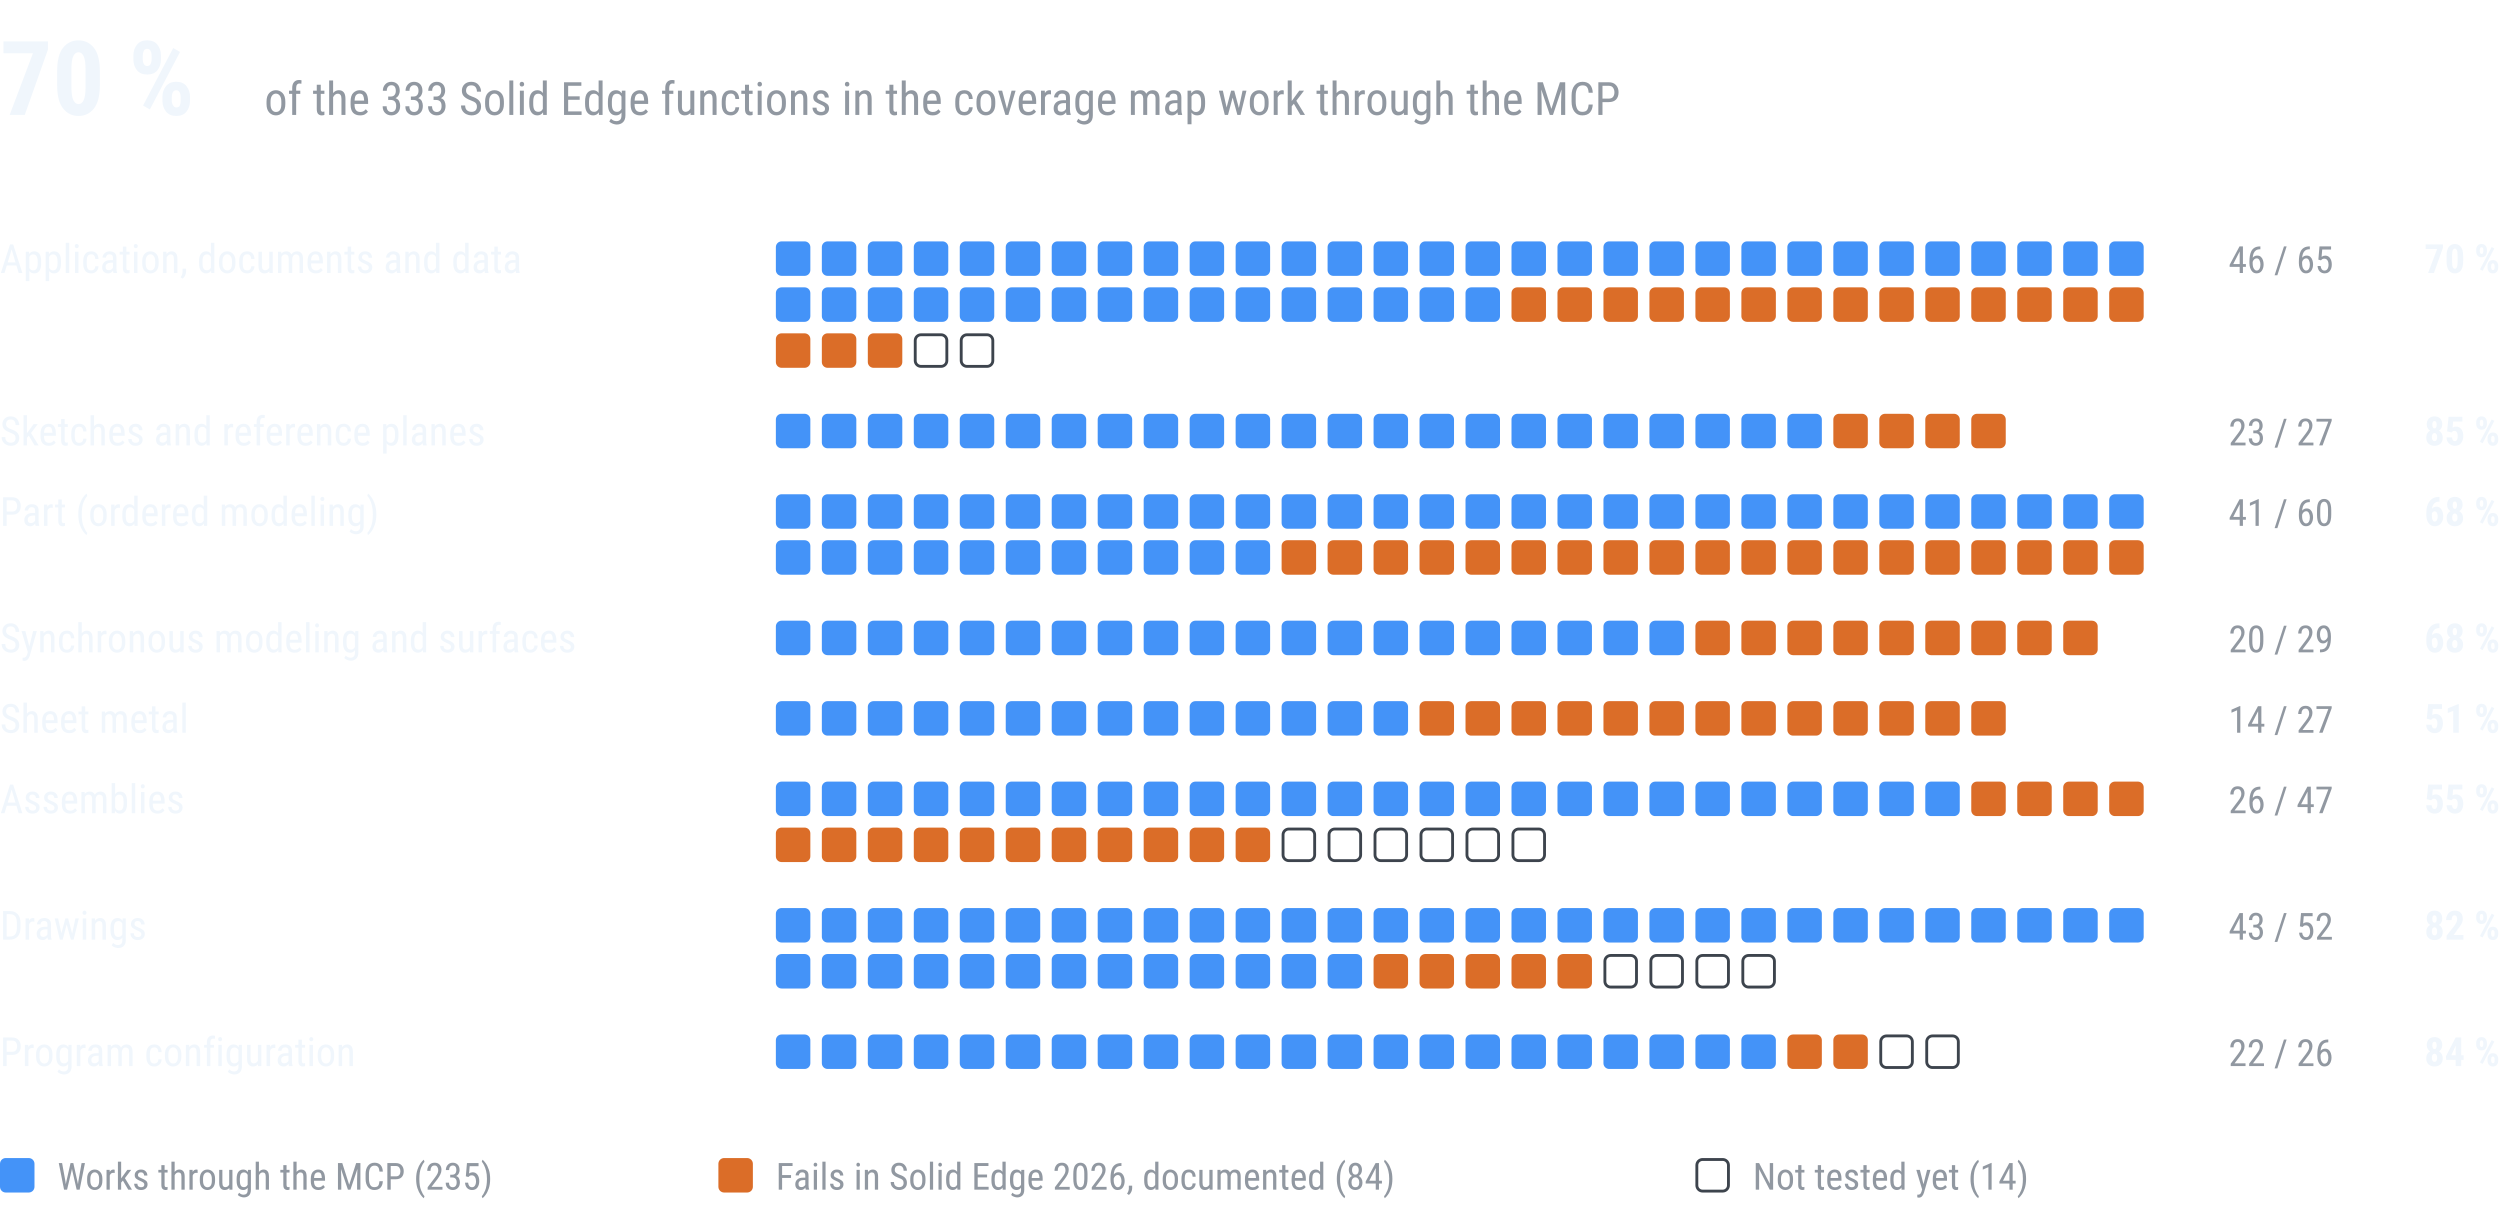
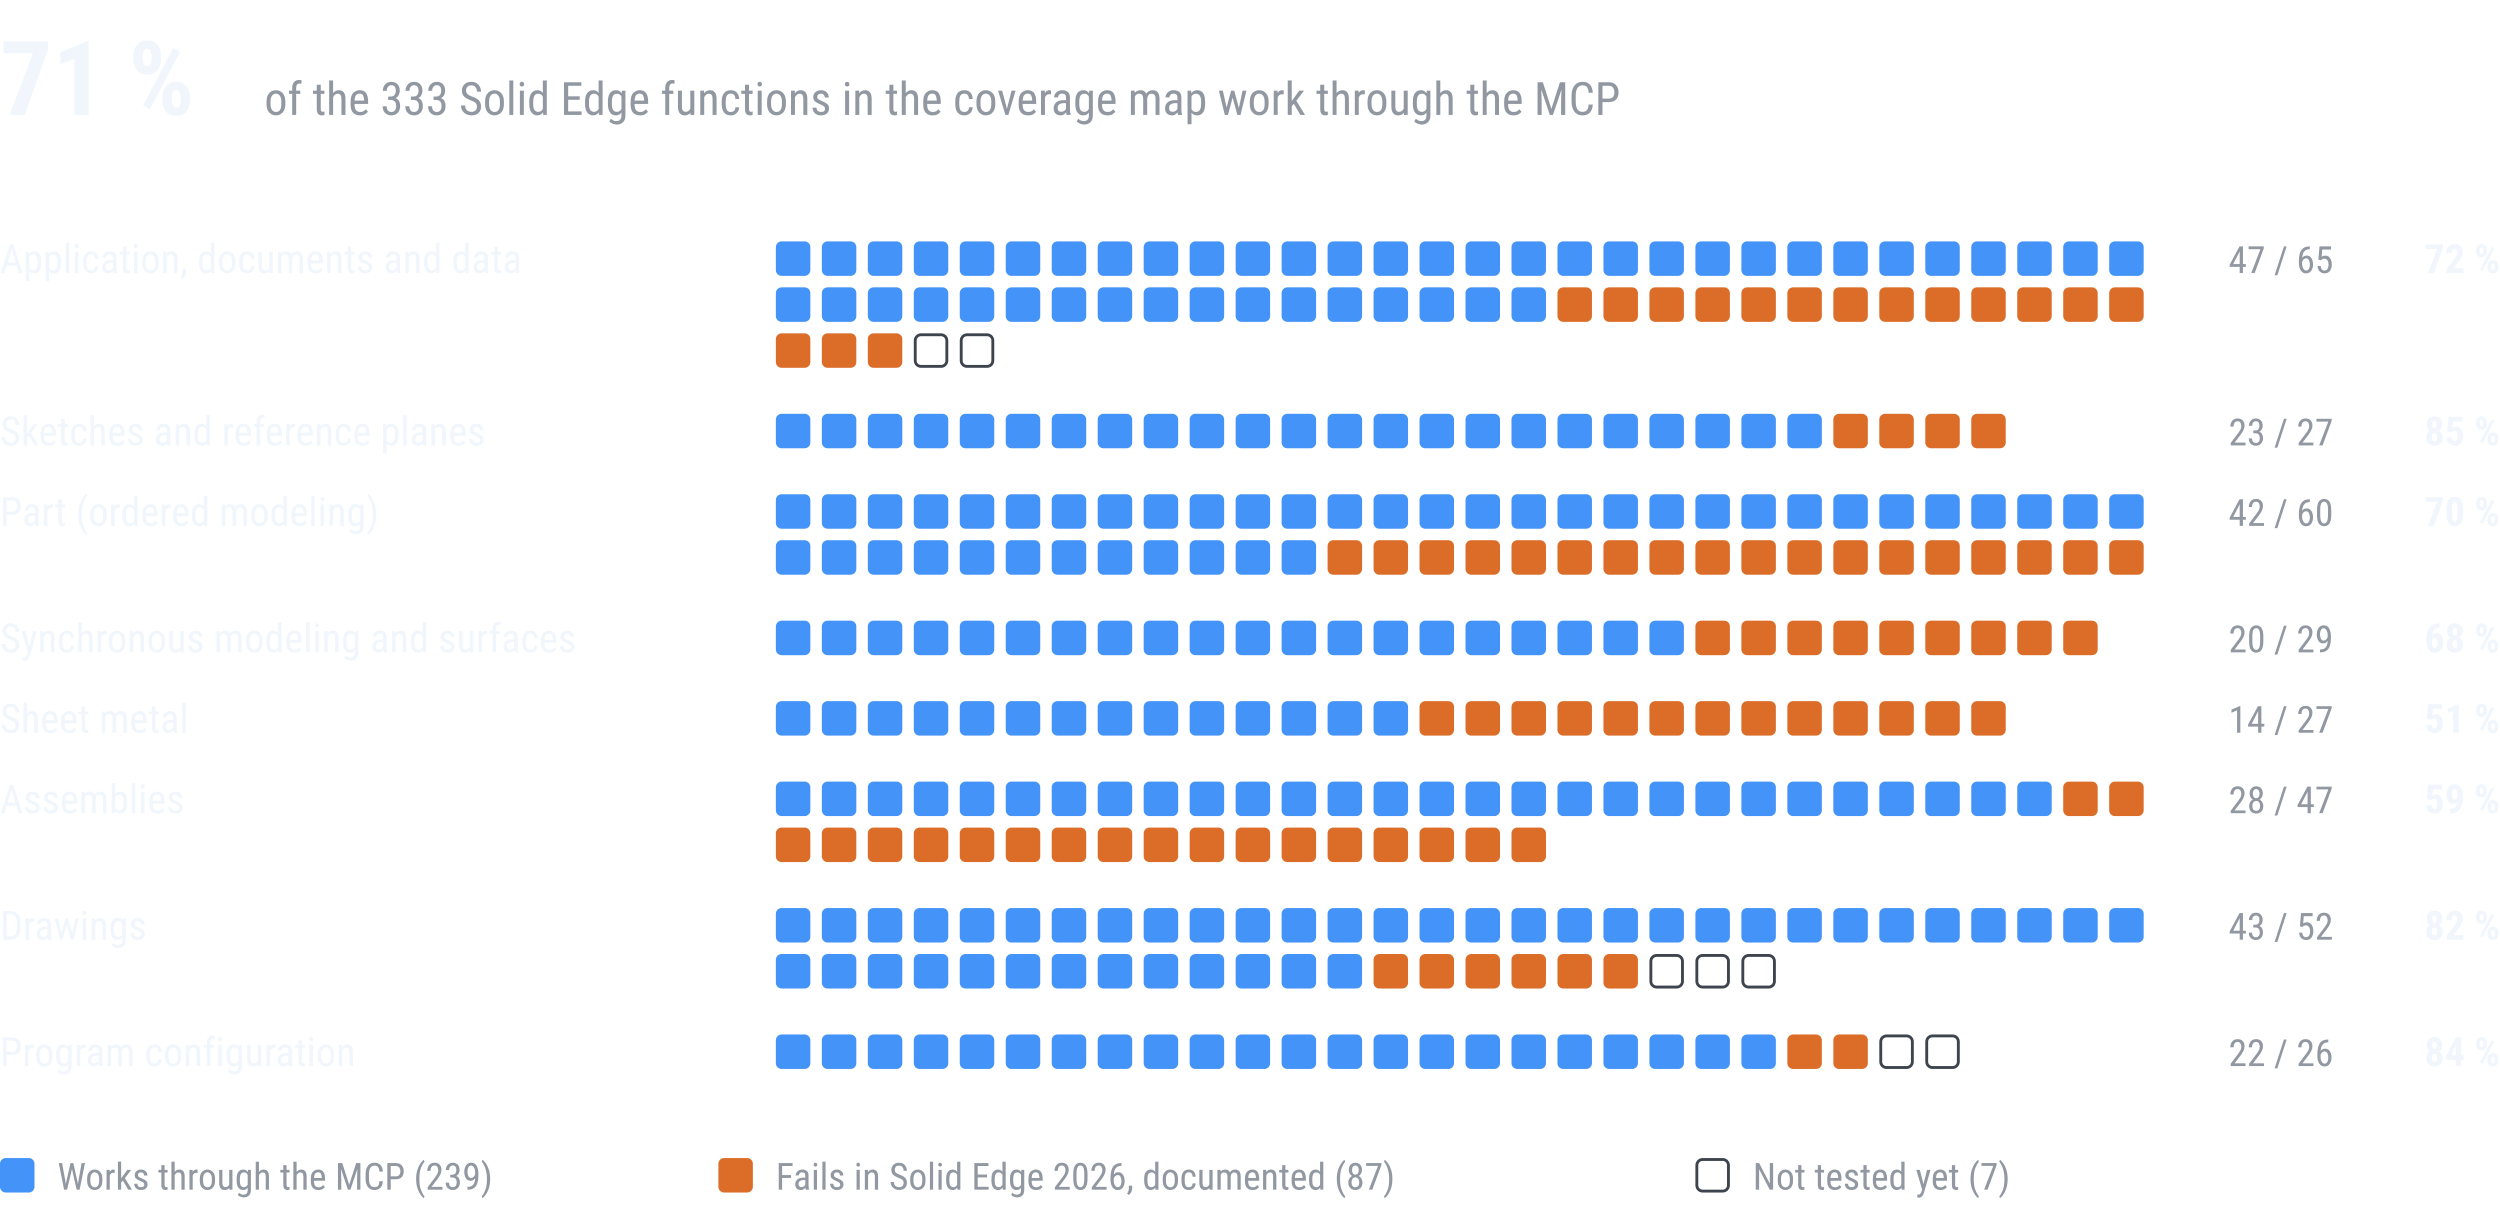
<svg xmlns="http://www.w3.org/2000/svg" width="870" height="426" viewBox="0 0 870 426" role="img" aria-labelledby="title desc">
  <g font-family="Bahnschrift, 'DIN Alternate', 'DIN 1451', D-DIN, Barlow, 'Roboto Condensed', 'Arial Narrow', sans-serif">
-     <text x="0" y="40" font-size="36" font-weight="600" fill="#f0f6fc">70 %</text>
+     <text x="0" y="40" font-size="36" font-weight="600" fill="#f0f6fc">71 %</text>
    <text x="92" y="40" font-size="16" fill="#9198a1">of the 333 Solid Edge functions in the coverage map work through the MCP</text>
    <text x="0" y="95" font-size="14" fill="#f0f6fc">Application, documents and data</text>
    <rect x="270" y="84" width="12" height="12" rx="2" fill="#4493f8" />
    <rect x="286" y="84" width="12" height="12" rx="2" fill="#4493f8" />
    <rect x="302" y="84" width="12" height="12" rx="2" fill="#4493f8" />
    <rect x="318" y="84" width="12" height="12" rx="2" fill="#4493f8" />
    <rect x="334" y="84" width="12" height="12" rx="2" fill="#4493f8" />
    <rect x="350" y="84" width="12" height="12" rx="2" fill="#4493f8" />
    <rect x="366" y="84" width="12" height="12" rx="2" fill="#4493f8" />
    <rect x="382" y="84" width="12" height="12" rx="2" fill="#4493f8" />
    <rect x="398" y="84" width="12" height="12" rx="2" fill="#4493f8" />
    <rect x="414" y="84" width="12" height="12" rx="2" fill="#4493f8" />
    <rect x="430" y="84" width="12" height="12" rx="2" fill="#4493f8" />
    <rect x="446" y="84" width="12" height="12" rx="2" fill="#4493f8" />
    <rect x="462" y="84" width="12" height="12" rx="2" fill="#4493f8" />
    <rect x="478" y="84" width="12" height="12" rx="2" fill="#4493f8" />
    <rect x="494" y="84" width="12" height="12" rx="2" fill="#4493f8" />
    <rect x="510" y="84" width="12" height="12" rx="2" fill="#4493f8" />
    <rect x="526" y="84" width="12" height="12" rx="2" fill="#4493f8" />
    <rect x="542" y="84" width="12" height="12" rx="2" fill="#4493f8" />
    <rect x="558" y="84" width="12" height="12" rx="2" fill="#4493f8" />
    <rect x="574" y="84" width="12" height="12" rx="2" fill="#4493f8" />
    <rect x="590" y="84" width="12" height="12" rx="2" fill="#4493f8" />
    <rect x="606" y="84" width="12" height="12" rx="2" fill="#4493f8" />
    <rect x="622" y="84" width="12" height="12" rx="2" fill="#4493f8" />
    <rect x="638" y="84" width="12" height="12" rx="2" fill="#4493f8" />
    <rect x="654" y="84" width="12" height="12" rx="2" fill="#4493f8" />
    <rect x="670" y="84" width="12" height="12" rx="2" fill="#4493f8" />
    <rect x="686" y="84" width="12" height="12" rx="2" fill="#4493f8" />
    <rect x="702" y="84" width="12" height="12" rx="2" fill="#4493f8" />
    <rect x="718" y="84" width="12" height="12" rx="2" fill="#4493f8" />
    <rect x="734" y="84" width="12" height="12" rx="2" fill="#4493f8" />
    <rect x="270" y="100" width="12" height="12" rx="2" fill="#4493f8" />
    <rect x="286" y="100" width="12" height="12" rx="2" fill="#4493f8" />
    <rect x="302" y="100" width="12" height="12" rx="2" fill="#4493f8" />
    <rect x="318" y="100" width="12" height="12" rx="2" fill="#4493f8" />
    <rect x="334" y="100" width="12" height="12" rx="2" fill="#4493f8" />
    <rect x="350" y="100" width="12" height="12" rx="2" fill="#4493f8" />
    <rect x="366" y="100" width="12" height="12" rx="2" fill="#4493f8" />
    <rect x="382" y="100" width="12" height="12" rx="2" fill="#4493f8" />
    <rect x="398" y="100" width="12" height="12" rx="2" fill="#4493f8" />
    <rect x="414" y="100" width="12" height="12" rx="2" fill="#4493f8" />
    <rect x="430" y="100" width="12" height="12" rx="2" fill="#4493f8" />
    <rect x="446" y="100" width="12" height="12" rx="2" fill="#4493f8" />
    <rect x="462" y="100" width="12" height="12" rx="2" fill="#4493f8" />
    <rect x="478" y="100" width="12" height="12" rx="2" fill="#4493f8" />
    <rect x="494" y="100" width="12" height="12" rx="2" fill="#4493f8" />
    <rect x="510" y="100" width="12" height="12" rx="2" fill="#4493f8" />
-     <rect x="526" y="100" width="12" height="12" rx="2" fill="#db6d28" />
+     <rect x="526" y="100" width="12" height="12" rx="2" fill="#4493f8" />
    <rect x="542" y="100" width="12" height="12" rx="2" fill="#db6d28" />
    <rect x="558" y="100" width="12" height="12" rx="2" fill="#db6d28" />
    <rect x="574" y="100" width="12" height="12" rx="2" fill="#db6d28" />
    <rect x="590" y="100" width="12" height="12" rx="2" fill="#db6d28" />
    <rect x="606" y="100" width="12" height="12" rx="2" fill="#db6d28" />
    <rect x="622" y="100" width="12" height="12" rx="2" fill="#db6d28" />
    <rect x="638" y="100" width="12" height="12" rx="2" fill="#db6d28" />
    <rect x="654" y="100" width="12" height="12" rx="2" fill="#db6d28" />
    <rect x="670" y="100" width="12" height="12" rx="2" fill="#db6d28" />
    <rect x="686" y="100" width="12" height="12" rx="2" fill="#db6d28" />
    <rect x="702" y="100" width="12" height="12" rx="2" fill="#db6d28" />
    <rect x="718" y="100" width="12" height="12" rx="2" fill="#db6d28" />
    <rect x="734" y="100" width="12" height="12" rx="2" fill="#db6d28" />
    <rect x="270" y="116" width="12" height="12" rx="2" fill="#db6d28" />
    <rect x="286" y="116" width="12" height="12" rx="2" fill="#db6d28" />
    <rect x="302" y="116" width="12" height="12" rx="2" fill="#db6d28" />
    <rect x="318.5" y="116.5" width="11" height="11" rx="2" fill="none" stroke="#3d444d" />
    <rect x="334.5" y="116.5" width="11" height="11" rx="2" fill="none" stroke="#3d444d" />
-     <text x="812" y="95" font-size="13" text-anchor="end" fill="#9198a1">46 / 65</text>
-     <text x="870" y="95" font-size="14" font-weight="600" text-anchor="end" fill="#f0f6fc">70 %</text>
+     <text x="812" y="95" font-size="13" text-anchor="end" fill="#9198a1">47 / 65</text>
+     <text x="870" y="95" font-size="14" font-weight="600" text-anchor="end" fill="#f0f6fc">72 %</text>
    <text x="0" y="155" font-size="14" fill="#f0f6fc">Sketches and reference planes</text>
    <rect x="270" y="144" width="12" height="12" rx="2" fill="#4493f8" />
    <rect x="286" y="144" width="12" height="12" rx="2" fill="#4493f8" />
    <rect x="302" y="144" width="12" height="12" rx="2" fill="#4493f8" />
    <rect x="318" y="144" width="12" height="12" rx="2" fill="#4493f8" />
    <rect x="334" y="144" width="12" height="12" rx="2" fill="#4493f8" />
    <rect x="350" y="144" width="12" height="12" rx="2" fill="#4493f8" />
    <rect x="366" y="144" width="12" height="12" rx="2" fill="#4493f8" />
    <rect x="382" y="144" width="12" height="12" rx="2" fill="#4493f8" />
    <rect x="398" y="144" width="12" height="12" rx="2" fill="#4493f8" />
    <rect x="414" y="144" width="12" height="12" rx="2" fill="#4493f8" />
    <rect x="430" y="144" width="12" height="12" rx="2" fill="#4493f8" />
    <rect x="446" y="144" width="12" height="12" rx="2" fill="#4493f8" />
    <rect x="462" y="144" width="12" height="12" rx="2" fill="#4493f8" />
    <rect x="478" y="144" width="12" height="12" rx="2" fill="#4493f8" />
    <rect x="494" y="144" width="12" height="12" rx="2" fill="#4493f8" />
    <rect x="510" y="144" width="12" height="12" rx="2" fill="#4493f8" />
    <rect x="526" y="144" width="12" height="12" rx="2" fill="#4493f8" />
    <rect x="542" y="144" width="12" height="12" rx="2" fill="#4493f8" />
    <rect x="558" y="144" width="12" height="12" rx="2" fill="#4493f8" />
    <rect x="574" y="144" width="12" height="12" rx="2" fill="#4493f8" />
    <rect x="590" y="144" width="12" height="12" rx="2" fill="#4493f8" />
    <rect x="606" y="144" width="12" height="12" rx="2" fill="#4493f8" />
    <rect x="622" y="144" width="12" height="12" rx="2" fill="#4493f8" />
    <rect x="638" y="144" width="12" height="12" rx="2" fill="#db6d28" />
    <rect x="654" y="144" width="12" height="12" rx="2" fill="#db6d28" />
    <rect x="670" y="144" width="12" height="12" rx="2" fill="#db6d28" />
    <rect x="686" y="144" width="12" height="12" rx="2" fill="#db6d28" />
    <text x="812" y="155" font-size="13" text-anchor="end" fill="#9198a1">23 / 27</text>
    <text x="870" y="155" font-size="14" font-weight="600" text-anchor="end" fill="#f0f6fc">85 %</text>
    <text x="0" y="183" font-size="14" fill="#f0f6fc">Part (ordered modeling)</text>
    <rect x="270" y="172" width="12" height="12" rx="2" fill="#4493f8" />
    <rect x="286" y="172" width="12" height="12" rx="2" fill="#4493f8" />
    <rect x="302" y="172" width="12" height="12" rx="2" fill="#4493f8" />
    <rect x="318" y="172" width="12" height="12" rx="2" fill="#4493f8" />
    <rect x="334" y="172" width="12" height="12" rx="2" fill="#4493f8" />
    <rect x="350" y="172" width="12" height="12" rx="2" fill="#4493f8" />
    <rect x="366" y="172" width="12" height="12" rx="2" fill="#4493f8" />
    <rect x="382" y="172" width="12" height="12" rx="2" fill="#4493f8" />
    <rect x="398" y="172" width="12" height="12" rx="2" fill="#4493f8" />
    <rect x="414" y="172" width="12" height="12" rx="2" fill="#4493f8" />
    <rect x="430" y="172" width="12" height="12" rx="2" fill="#4493f8" />
    <rect x="446" y="172" width="12" height="12" rx="2" fill="#4493f8" />
    <rect x="462" y="172" width="12" height="12" rx="2" fill="#4493f8" />
    <rect x="478" y="172" width="12" height="12" rx="2" fill="#4493f8" />
    <rect x="494" y="172" width="12" height="12" rx="2" fill="#4493f8" />
    <rect x="510" y="172" width="12" height="12" rx="2" fill="#4493f8" />
    <rect x="526" y="172" width="12" height="12" rx="2" fill="#4493f8" />
    <rect x="542" y="172" width="12" height="12" rx="2" fill="#4493f8" />
    <rect x="558" y="172" width="12" height="12" rx="2" fill="#4493f8" />
    <rect x="574" y="172" width="12" height="12" rx="2" fill="#4493f8" />
    <rect x="590" y="172" width="12" height="12" rx="2" fill="#4493f8" />
    <rect x="606" y="172" width="12" height="12" rx="2" fill="#4493f8" />
    <rect x="622" y="172" width="12" height="12" rx="2" fill="#4493f8" />
    <rect x="638" y="172" width="12" height="12" rx="2" fill="#4493f8" />
    <rect x="654" y="172" width="12" height="12" rx="2" fill="#4493f8" />
    <rect x="670" y="172" width="12" height="12" rx="2" fill="#4493f8" />
    <rect x="686" y="172" width="12" height="12" rx="2" fill="#4493f8" />
    <rect x="702" y="172" width="12" height="12" rx="2" fill="#4493f8" />
    <rect x="718" y="172" width="12" height="12" rx="2" fill="#4493f8" />
    <rect x="734" y="172" width="12" height="12" rx="2" fill="#4493f8" />
    <rect x="270" y="188" width="12" height="12" rx="2" fill="#4493f8" />
    <rect x="286" y="188" width="12" height="12" rx="2" fill="#4493f8" />
    <rect x="302" y="188" width="12" height="12" rx="2" fill="#4493f8" />
    <rect x="318" y="188" width="12" height="12" rx="2" fill="#4493f8" />
    <rect x="334" y="188" width="12" height="12" rx="2" fill="#4493f8" />
    <rect x="350" y="188" width="12" height="12" rx="2" fill="#4493f8" />
    <rect x="366" y="188" width="12" height="12" rx="2" fill="#4493f8" />
    <rect x="382" y="188" width="12" height="12" rx="2" fill="#4493f8" />
    <rect x="398" y="188" width="12" height="12" rx="2" fill="#4493f8" />
    <rect x="414" y="188" width="12" height="12" rx="2" fill="#4493f8" />
    <rect x="430" y="188" width="12" height="12" rx="2" fill="#4493f8" />
-     <rect x="446" y="188" width="12" height="12" rx="2" fill="#db6d28" />
+     <rect x="446" y="188" width="12" height="12" rx="2" fill="#4493f8" />
    <rect x="462" y="188" width="12" height="12" rx="2" fill="#db6d28" />
    <rect x="478" y="188" width="12" height="12" rx="2" fill="#db6d28" />
    <rect x="494" y="188" width="12" height="12" rx="2" fill="#db6d28" />
    <rect x="510" y="188" width="12" height="12" rx="2" fill="#db6d28" />
    <rect x="526" y="188" width="12" height="12" rx="2" fill="#db6d28" />
    <rect x="542" y="188" width="12" height="12" rx="2" fill="#db6d28" />
    <rect x="558" y="188" width="12" height="12" rx="2" fill="#db6d28" />
    <rect x="574" y="188" width="12" height="12" rx="2" fill="#db6d28" />
    <rect x="590" y="188" width="12" height="12" rx="2" fill="#db6d28" />
    <rect x="606" y="188" width="12" height="12" rx="2" fill="#db6d28" />
    <rect x="622" y="188" width="12" height="12" rx="2" fill="#db6d28" />
    <rect x="638" y="188" width="12" height="12" rx="2" fill="#db6d28" />
    <rect x="654" y="188" width="12" height="12" rx="2" fill="#db6d28" />
    <rect x="670" y="188" width="12" height="12" rx="2" fill="#db6d28" />
    <rect x="686" y="188" width="12" height="12" rx="2" fill="#db6d28" />
    <rect x="702" y="188" width="12" height="12" rx="2" fill="#db6d28" />
    <rect x="718" y="188" width="12" height="12" rx="2" fill="#db6d28" />
    <rect x="734" y="188" width="12" height="12" rx="2" fill="#db6d28" />
-     <text x="812" y="183" font-size="13" text-anchor="end" fill="#9198a1">41 / 60</text>
-     <text x="870" y="183" font-size="14" font-weight="600" text-anchor="end" fill="#f0f6fc">68 %</text>
+     <text x="812" y="183" font-size="13" text-anchor="end" fill="#9198a1">42 / 60</text>
+     <text x="870" y="183" font-size="14" font-weight="600" text-anchor="end" fill="#f0f6fc">70 %</text>
    <text x="0" y="227" font-size="14" fill="#f0f6fc">Synchronous modeling and surfaces</text>
    <rect x="270" y="216" width="12" height="12" rx="2" fill="#4493f8" />
    <rect x="286" y="216" width="12" height="12" rx="2" fill="#4493f8" />
    <rect x="302" y="216" width="12" height="12" rx="2" fill="#4493f8" />
    <rect x="318" y="216" width="12" height="12" rx="2" fill="#4493f8" />
    <rect x="334" y="216" width="12" height="12" rx="2" fill="#4493f8" />
    <rect x="350" y="216" width="12" height="12" rx="2" fill="#4493f8" />
    <rect x="366" y="216" width="12" height="12" rx="2" fill="#4493f8" />
    <rect x="382" y="216" width="12" height="12" rx="2" fill="#4493f8" />
    <rect x="398" y="216" width="12" height="12" rx="2" fill="#4493f8" />
    <rect x="414" y="216" width="12" height="12" rx="2" fill="#4493f8" />
    <rect x="430" y="216" width="12" height="12" rx="2" fill="#4493f8" />
    <rect x="446" y="216" width="12" height="12" rx="2" fill="#4493f8" />
    <rect x="462" y="216" width="12" height="12" rx="2" fill="#4493f8" />
    <rect x="478" y="216" width="12" height="12" rx="2" fill="#4493f8" />
    <rect x="494" y="216" width="12" height="12" rx="2" fill="#4493f8" />
    <rect x="510" y="216" width="12" height="12" rx="2" fill="#4493f8" />
    <rect x="526" y="216" width="12" height="12" rx="2" fill="#4493f8" />
    <rect x="542" y="216" width="12" height="12" rx="2" fill="#4493f8" />
    <rect x="558" y="216" width="12" height="12" rx="2" fill="#4493f8" />
    <rect x="574" y="216" width="12" height="12" rx="2" fill="#4493f8" />
    <rect x="590" y="216" width="12" height="12" rx="2" fill="#db6d28" />
    <rect x="606" y="216" width="12" height="12" rx="2" fill="#db6d28" />
    <rect x="622" y="216" width="12" height="12" rx="2" fill="#db6d28" />
    <rect x="638" y="216" width="12" height="12" rx="2" fill="#db6d28" />
    <rect x="654" y="216" width="12" height="12" rx="2" fill="#db6d28" />
    <rect x="670" y="216" width="12" height="12" rx="2" fill="#db6d28" />
    <rect x="686" y="216" width="12" height="12" rx="2" fill="#db6d28" />
    <rect x="702" y="216" width="12" height="12" rx="2" fill="#db6d28" />
    <rect x="718" y="216" width="12" height="12" rx="2" fill="#db6d28" />
    <text x="812" y="227" font-size="13" text-anchor="end" fill="#9198a1">20 / 29</text>
    <text x="870" y="227" font-size="14" font-weight="600" text-anchor="end" fill="#f0f6fc">68 %</text>
    <text x="0" y="255" font-size="14" fill="#f0f6fc">Sheet metal</text>
    <rect x="270" y="244" width="12" height="12" rx="2" fill="#4493f8" />
    <rect x="286" y="244" width="12" height="12" rx="2" fill="#4493f8" />
    <rect x="302" y="244" width="12" height="12" rx="2" fill="#4493f8" />
    <rect x="318" y="244" width="12" height="12" rx="2" fill="#4493f8" />
    <rect x="334" y="244" width="12" height="12" rx="2" fill="#4493f8" />
    <rect x="350" y="244" width="12" height="12" rx="2" fill="#4493f8" />
    <rect x="366" y="244" width="12" height="12" rx="2" fill="#4493f8" />
    <rect x="382" y="244" width="12" height="12" rx="2" fill="#4493f8" />
    <rect x="398" y="244" width="12" height="12" rx="2" fill="#4493f8" />
    <rect x="414" y="244" width="12" height="12" rx="2" fill="#4493f8" />
    <rect x="430" y="244" width="12" height="12" rx="2" fill="#4493f8" />
    <rect x="446" y="244" width="12" height="12" rx="2" fill="#4493f8" />
    <rect x="462" y="244" width="12" height="12" rx="2" fill="#4493f8" />
    <rect x="478" y="244" width="12" height="12" rx="2" fill="#4493f8" />
    <rect x="494" y="244" width="12" height="12" rx="2" fill="#db6d28" />
    <rect x="510" y="244" width="12" height="12" rx="2" fill="#db6d28" />
    <rect x="526" y="244" width="12" height="12" rx="2" fill="#db6d28" />
    <rect x="542" y="244" width="12" height="12" rx="2" fill="#db6d28" />
    <rect x="558" y="244" width="12" height="12" rx="2" fill="#db6d28" />
    <rect x="574" y="244" width="12" height="12" rx="2" fill="#db6d28" />
    <rect x="590" y="244" width="12" height="12" rx="2" fill="#db6d28" />
    <rect x="606" y="244" width="12" height="12" rx="2" fill="#db6d28" />
    <rect x="622" y="244" width="12" height="12" rx="2" fill="#db6d28" />
    <rect x="638" y="244" width="12" height="12" rx="2" fill="#db6d28" />
    <rect x="654" y="244" width="12" height="12" rx="2" fill="#db6d28" />
    <rect x="670" y="244" width="12" height="12" rx="2" fill="#db6d28" />
    <rect x="686" y="244" width="12" height="12" rx="2" fill="#db6d28" />
    <text x="812" y="255" font-size="13" text-anchor="end" fill="#9198a1">14 / 27</text>
    <text x="870" y="255" font-size="14" font-weight="600" text-anchor="end" fill="#f0f6fc">51 %</text>
    <text x="0" y="283" font-size="14" fill="#f0f6fc">Assemblies</text>
    <rect x="270" y="272" width="12" height="12" rx="2" fill="#4493f8" />
    <rect x="286" y="272" width="12" height="12" rx="2" fill="#4493f8" />
    <rect x="302" y="272" width="12" height="12" rx="2" fill="#4493f8" />
    <rect x="318" y="272" width="12" height="12" rx="2" fill="#4493f8" />
    <rect x="334" y="272" width="12" height="12" rx="2" fill="#4493f8" />
    <rect x="350" y="272" width="12" height="12" rx="2" fill="#4493f8" />
    <rect x="366" y="272" width="12" height="12" rx="2" fill="#4493f8" />
    <rect x="382" y="272" width="12" height="12" rx="2" fill="#4493f8" />
    <rect x="398" y="272" width="12" height="12" rx="2" fill="#4493f8" />
    <rect x="414" y="272" width="12" height="12" rx="2" fill="#4493f8" />
    <rect x="430" y="272" width="12" height="12" rx="2" fill="#4493f8" />
    <rect x="446" y="272" width="12" height="12" rx="2" fill="#4493f8" />
    <rect x="462" y="272" width="12" height="12" rx="2" fill="#4493f8" />
    <rect x="478" y="272" width="12" height="12" rx="2" fill="#4493f8" />
    <rect x="494" y="272" width="12" height="12" rx="2" fill="#4493f8" />
    <rect x="510" y="272" width="12" height="12" rx="2" fill="#4493f8" />
    <rect x="526" y="272" width="12" height="12" rx="2" fill="#4493f8" />
    <rect x="542" y="272" width="12" height="12" rx="2" fill="#4493f8" />
    <rect x="558" y="272" width="12" height="12" rx="2" fill="#4493f8" />
    <rect x="574" y="272" width="12" height="12" rx="2" fill="#4493f8" />
    <rect x="590" y="272" width="12" height="12" rx="2" fill="#4493f8" />
    <rect x="606" y="272" width="12" height="12" rx="2" fill="#4493f8" />
    <rect x="622" y="272" width="12" height="12" rx="2" fill="#4493f8" />
    <rect x="638" y="272" width="12" height="12" rx="2" fill="#4493f8" />
    <rect x="654" y="272" width="12" height="12" rx="2" fill="#4493f8" />
    <rect x="670" y="272" width="12" height="12" rx="2" fill="#4493f8" />
-     <rect x="686" y="272" width="12" height="12" rx="2" fill="#db6d28" />
-     <rect x="702" y="272" width="12" height="12" rx="2" fill="#db6d28" />
+     <rect x="686" y="272" width="12" height="12" rx="2" fill="#4493f8" />
+     <rect x="702" y="272" width="12" height="12" rx="2" fill="#4493f8" />
    <rect x="718" y="272" width="12" height="12" rx="2" fill="#db6d28" />
    <rect x="734" y="272" width="12" height="12" rx="2" fill="#db6d28" />
    <rect x="270" y="288" width="12" height="12" rx="2" fill="#db6d28" />
    <rect x="286" y="288" width="12" height="12" rx="2" fill="#db6d28" />
    <rect x="302" y="288" width="12" height="12" rx="2" fill="#db6d28" />
    <rect x="318" y="288" width="12" height="12" rx="2" fill="#db6d28" />
    <rect x="334" y="288" width="12" height="12" rx="2" fill="#db6d28" />
    <rect x="350" y="288" width="12" height="12" rx="2" fill="#db6d28" />
    <rect x="366" y="288" width="12" height="12" rx="2" fill="#db6d28" />
    <rect x="382" y="288" width="12" height="12" rx="2" fill="#db6d28" />
    <rect x="398" y="288" width="12" height="12" rx="2" fill="#db6d28" />
    <rect x="414" y="288" width="12" height="12" rx="2" fill="#db6d28" />
    <rect x="430" y="288" width="12" height="12" rx="2" fill="#db6d28" />
-     <rect x="446.5" y="288.5" width="11" height="11" rx="2" fill="none" stroke="#3d444d" />
-     <rect x="462.5" y="288.5" width="11" height="11" rx="2" fill="none" stroke="#3d444d" />
-     <rect x="478.5" y="288.5" width="11" height="11" rx="2" fill="none" stroke="#3d444d" />
-     <rect x="494.5" y="288.5" width="11" height="11" rx="2" fill="none" stroke="#3d444d" />
-     <rect x="510.5" y="288.5" width="11" height="11" rx="2" fill="none" stroke="#3d444d" />
-     <rect x="526.5" y="288.5" width="11" height="11" rx="2" fill="none" stroke="#3d444d" />
-     <text x="812" y="283" font-size="13" text-anchor="end" fill="#9198a1">26 / 47</text>
-     <text x="870" y="283" font-size="14" font-weight="600" text-anchor="end" fill="#f0f6fc">55 %</text>
+     <rect x="446" y="288" width="12" height="12" rx="2" fill="#db6d28" />
+     <rect x="462" y="288" width="12" height="12" rx="2" fill="#db6d28" />
+     <rect x="478" y="288" width="12" height="12" rx="2" fill="#db6d28" />
+     <rect x="494" y="288" width="12" height="12" rx="2" fill="#db6d28" />
+     <rect x="510" y="288" width="12" height="12" rx="2" fill="#db6d28" />
+     <rect x="526" y="288" width="12" height="12" rx="2" fill="#db6d28" />
+     <text x="812" y="283" font-size="13" text-anchor="end" fill="#9198a1">28 / 47</text>
+     <text x="870" y="283" font-size="14" font-weight="600" text-anchor="end" fill="#f0f6fc">59 %</text>
    <text x="0" y="327" font-size="14" fill="#f0f6fc">Drawings</text>
    <rect x="270" y="316" width="12" height="12" rx="2" fill="#4493f8" />
    <rect x="286" y="316" width="12" height="12" rx="2" fill="#4493f8" />
    <rect x="302" y="316" width="12" height="12" rx="2" fill="#4493f8" />
    <rect x="318" y="316" width="12" height="12" rx="2" fill="#4493f8" />
    <rect x="334" y="316" width="12" height="12" rx="2" fill="#4493f8" />
    <rect x="350" y="316" width="12" height="12" rx="2" fill="#4493f8" />
    <rect x="366" y="316" width="12" height="12" rx="2" fill="#4493f8" />
    <rect x="382" y="316" width="12" height="12" rx="2" fill="#4493f8" />
    <rect x="398" y="316" width="12" height="12" rx="2" fill="#4493f8" />
    <rect x="414" y="316" width="12" height="12" rx="2" fill="#4493f8" />
    <rect x="430" y="316" width="12" height="12" rx="2" fill="#4493f8" />
    <rect x="446" y="316" width="12" height="12" rx="2" fill="#4493f8" />
    <rect x="462" y="316" width="12" height="12" rx="2" fill="#4493f8" />
    <rect x="478" y="316" width="12" height="12" rx="2" fill="#4493f8" />
    <rect x="494" y="316" width="12" height="12" rx="2" fill="#4493f8" />
    <rect x="510" y="316" width="12" height="12" rx="2" fill="#4493f8" />
    <rect x="526" y="316" width="12" height="12" rx="2" fill="#4493f8" />
    <rect x="542" y="316" width="12" height="12" rx="2" fill="#4493f8" />
    <rect x="558" y="316" width="12" height="12" rx="2" fill="#4493f8" />
    <rect x="574" y="316" width="12" height="12" rx="2" fill="#4493f8" />
    <rect x="590" y="316" width="12" height="12" rx="2" fill="#4493f8" />
    <rect x="606" y="316" width="12" height="12" rx="2" fill="#4493f8" />
    <rect x="622" y="316" width="12" height="12" rx="2" fill="#4493f8" />
    <rect x="638" y="316" width="12" height="12" rx="2" fill="#4493f8" />
    <rect x="654" y="316" width="12" height="12" rx="2" fill="#4493f8" />
    <rect x="670" y="316" width="12" height="12" rx="2" fill="#4493f8" />
    <rect x="686" y="316" width="12" height="12" rx="2" fill="#4493f8" />
    <rect x="702" y="316" width="12" height="12" rx="2" fill="#4493f8" />
    <rect x="718" y="316" width="12" height="12" rx="2" fill="#4493f8" />
    <rect x="734" y="316" width="12" height="12" rx="2" fill="#4493f8" />
    <rect x="270" y="332" width="12" height="12" rx="2" fill="#4493f8" />
    <rect x="286" y="332" width="12" height="12" rx="2" fill="#4493f8" />
    <rect x="302" y="332" width="12" height="12" rx="2" fill="#4493f8" />
    <rect x="318" y="332" width="12" height="12" rx="2" fill="#4493f8" />
    <rect x="334" y="332" width="12" height="12" rx="2" fill="#4493f8" />
    <rect x="350" y="332" width="12" height="12" rx="2" fill="#4493f8" />
    <rect x="366" y="332" width="12" height="12" rx="2" fill="#4493f8" />
    <rect x="382" y="332" width="12" height="12" rx="2" fill="#4493f8" />
    <rect x="398" y="332" width="12" height="12" rx="2" fill="#4493f8" />
    <rect x="414" y="332" width="12" height="12" rx="2" fill="#4493f8" />
    <rect x="430" y="332" width="12" height="12" rx="2" fill="#4493f8" />
    <rect x="446" y="332" width="12" height="12" rx="2" fill="#4493f8" />
    <rect x="462" y="332" width="12" height="12" rx="2" fill="#4493f8" />
    <rect x="478" y="332" width="12" height="12" rx="2" fill="#db6d28" />
    <rect x="494" y="332" width="12" height="12" rx="2" fill="#db6d28" />
    <rect x="510" y="332" width="12" height="12" rx="2" fill="#db6d28" />
    <rect x="526" y="332" width="12" height="12" rx="2" fill="#db6d28" />
    <rect x="542" y="332" width="12" height="12" rx="2" fill="#db6d28" />
-     <rect x="558.5" y="332.5" width="11" height="11" rx="2" fill="none" stroke="#3d444d" />
+     <rect x="558" y="332" width="12" height="12" rx="2" fill="#db6d28" />
    <rect x="574.5" y="332.5" width="11" height="11" rx="2" fill="none" stroke="#3d444d" />
    <rect x="590.5" y="332.5" width="11" height="11" rx="2" fill="none" stroke="#3d444d" />
    <rect x="606.5" y="332.5" width="11" height="11" rx="2" fill="none" stroke="#3d444d" />
    <text x="812" y="327" font-size="13" text-anchor="end" fill="#9198a1">43 / 52</text>
    <text x="870" y="327" font-size="14" font-weight="600" text-anchor="end" fill="#f0f6fc">82 %</text>
    <text x="0" y="371" font-size="14" fill="#f0f6fc">Program configuration</text>
    <rect x="270" y="360" width="12" height="12" rx="2" fill="#4493f8" />
    <rect x="286" y="360" width="12" height="12" rx="2" fill="#4493f8" />
    <rect x="302" y="360" width="12" height="12" rx="2" fill="#4493f8" />
    <rect x="318" y="360" width="12" height="12" rx="2" fill="#4493f8" />
    <rect x="334" y="360" width="12" height="12" rx="2" fill="#4493f8" />
    <rect x="350" y="360" width="12" height="12" rx="2" fill="#4493f8" />
    <rect x="366" y="360" width="12" height="12" rx="2" fill="#4493f8" />
    <rect x="382" y="360" width="12" height="12" rx="2" fill="#4493f8" />
    <rect x="398" y="360" width="12" height="12" rx="2" fill="#4493f8" />
    <rect x="414" y="360" width="12" height="12" rx="2" fill="#4493f8" />
    <rect x="430" y="360" width="12" height="12" rx="2" fill="#4493f8" />
    <rect x="446" y="360" width="12" height="12" rx="2" fill="#4493f8" />
    <rect x="462" y="360" width="12" height="12" rx="2" fill="#4493f8" />
    <rect x="478" y="360" width="12" height="12" rx="2" fill="#4493f8" />
    <rect x="494" y="360" width="12" height="12" rx="2" fill="#4493f8" />
    <rect x="510" y="360" width="12" height="12" rx="2" fill="#4493f8" />
    <rect x="526" y="360" width="12" height="12" rx="2" fill="#4493f8" />
    <rect x="542" y="360" width="12" height="12" rx="2" fill="#4493f8" />
    <rect x="558" y="360" width="12" height="12" rx="2" fill="#4493f8" />
    <rect x="574" y="360" width="12" height="12" rx="2" fill="#4493f8" />
    <rect x="590" y="360" width="12" height="12" rx="2" fill="#4493f8" />
    <rect x="606" y="360" width="12" height="12" rx="2" fill="#4493f8" />
    <rect x="622" y="360" width="12" height="12" rx="2" fill="#db6d28" />
    <rect x="638" y="360" width="12" height="12" rx="2" fill="#db6d28" />
    <rect x="654.5" y="360.5" width="11" height="11" rx="2" fill="none" stroke="#3d444d" />
    <rect x="670.5" y="360.5" width="11" height="11" rx="2" fill="none" stroke="#3d444d" />
    <text x="812" y="371" font-size="13" text-anchor="end" fill="#9198a1">22 / 26</text>
    <text x="870" y="371" font-size="14" font-weight="600" text-anchor="end" fill="#f0f6fc">84 %</text>
    <rect x="0" y="403" width="12" height="12" rx="2" fill="#4493f8" />
-     <text x="20" y="414" font-size="13" fill="#9198a1">Works through the MCP (235)</text>
+     <text x="20" y="414" font-size="13" fill="#9198a1">Works through the MCP (239)</text>
    <rect x="250" y="403" width="12" height="12" rx="2" fill="#db6d28" />
-     <text x="270" y="414" font-size="13" fill="#9198a1">Fails in Solid Edge 2026, documented (84)</text>
+     <text x="270" y="414" font-size="13" fill="#9198a1">Fails in Solid Edge 2026, documented (87)</text>
    <rect x="590.5" y="403.5" width="11" height="11" rx="2" fill="none" stroke="#3d444d" />
-     <text x="610" y="414" font-size="13" fill="#9198a1">Not tested yet (14)</text>
+     <text x="610" y="414" font-size="13" fill="#9198a1">Not tested yet (7)</text>
  </g>
</svg>
